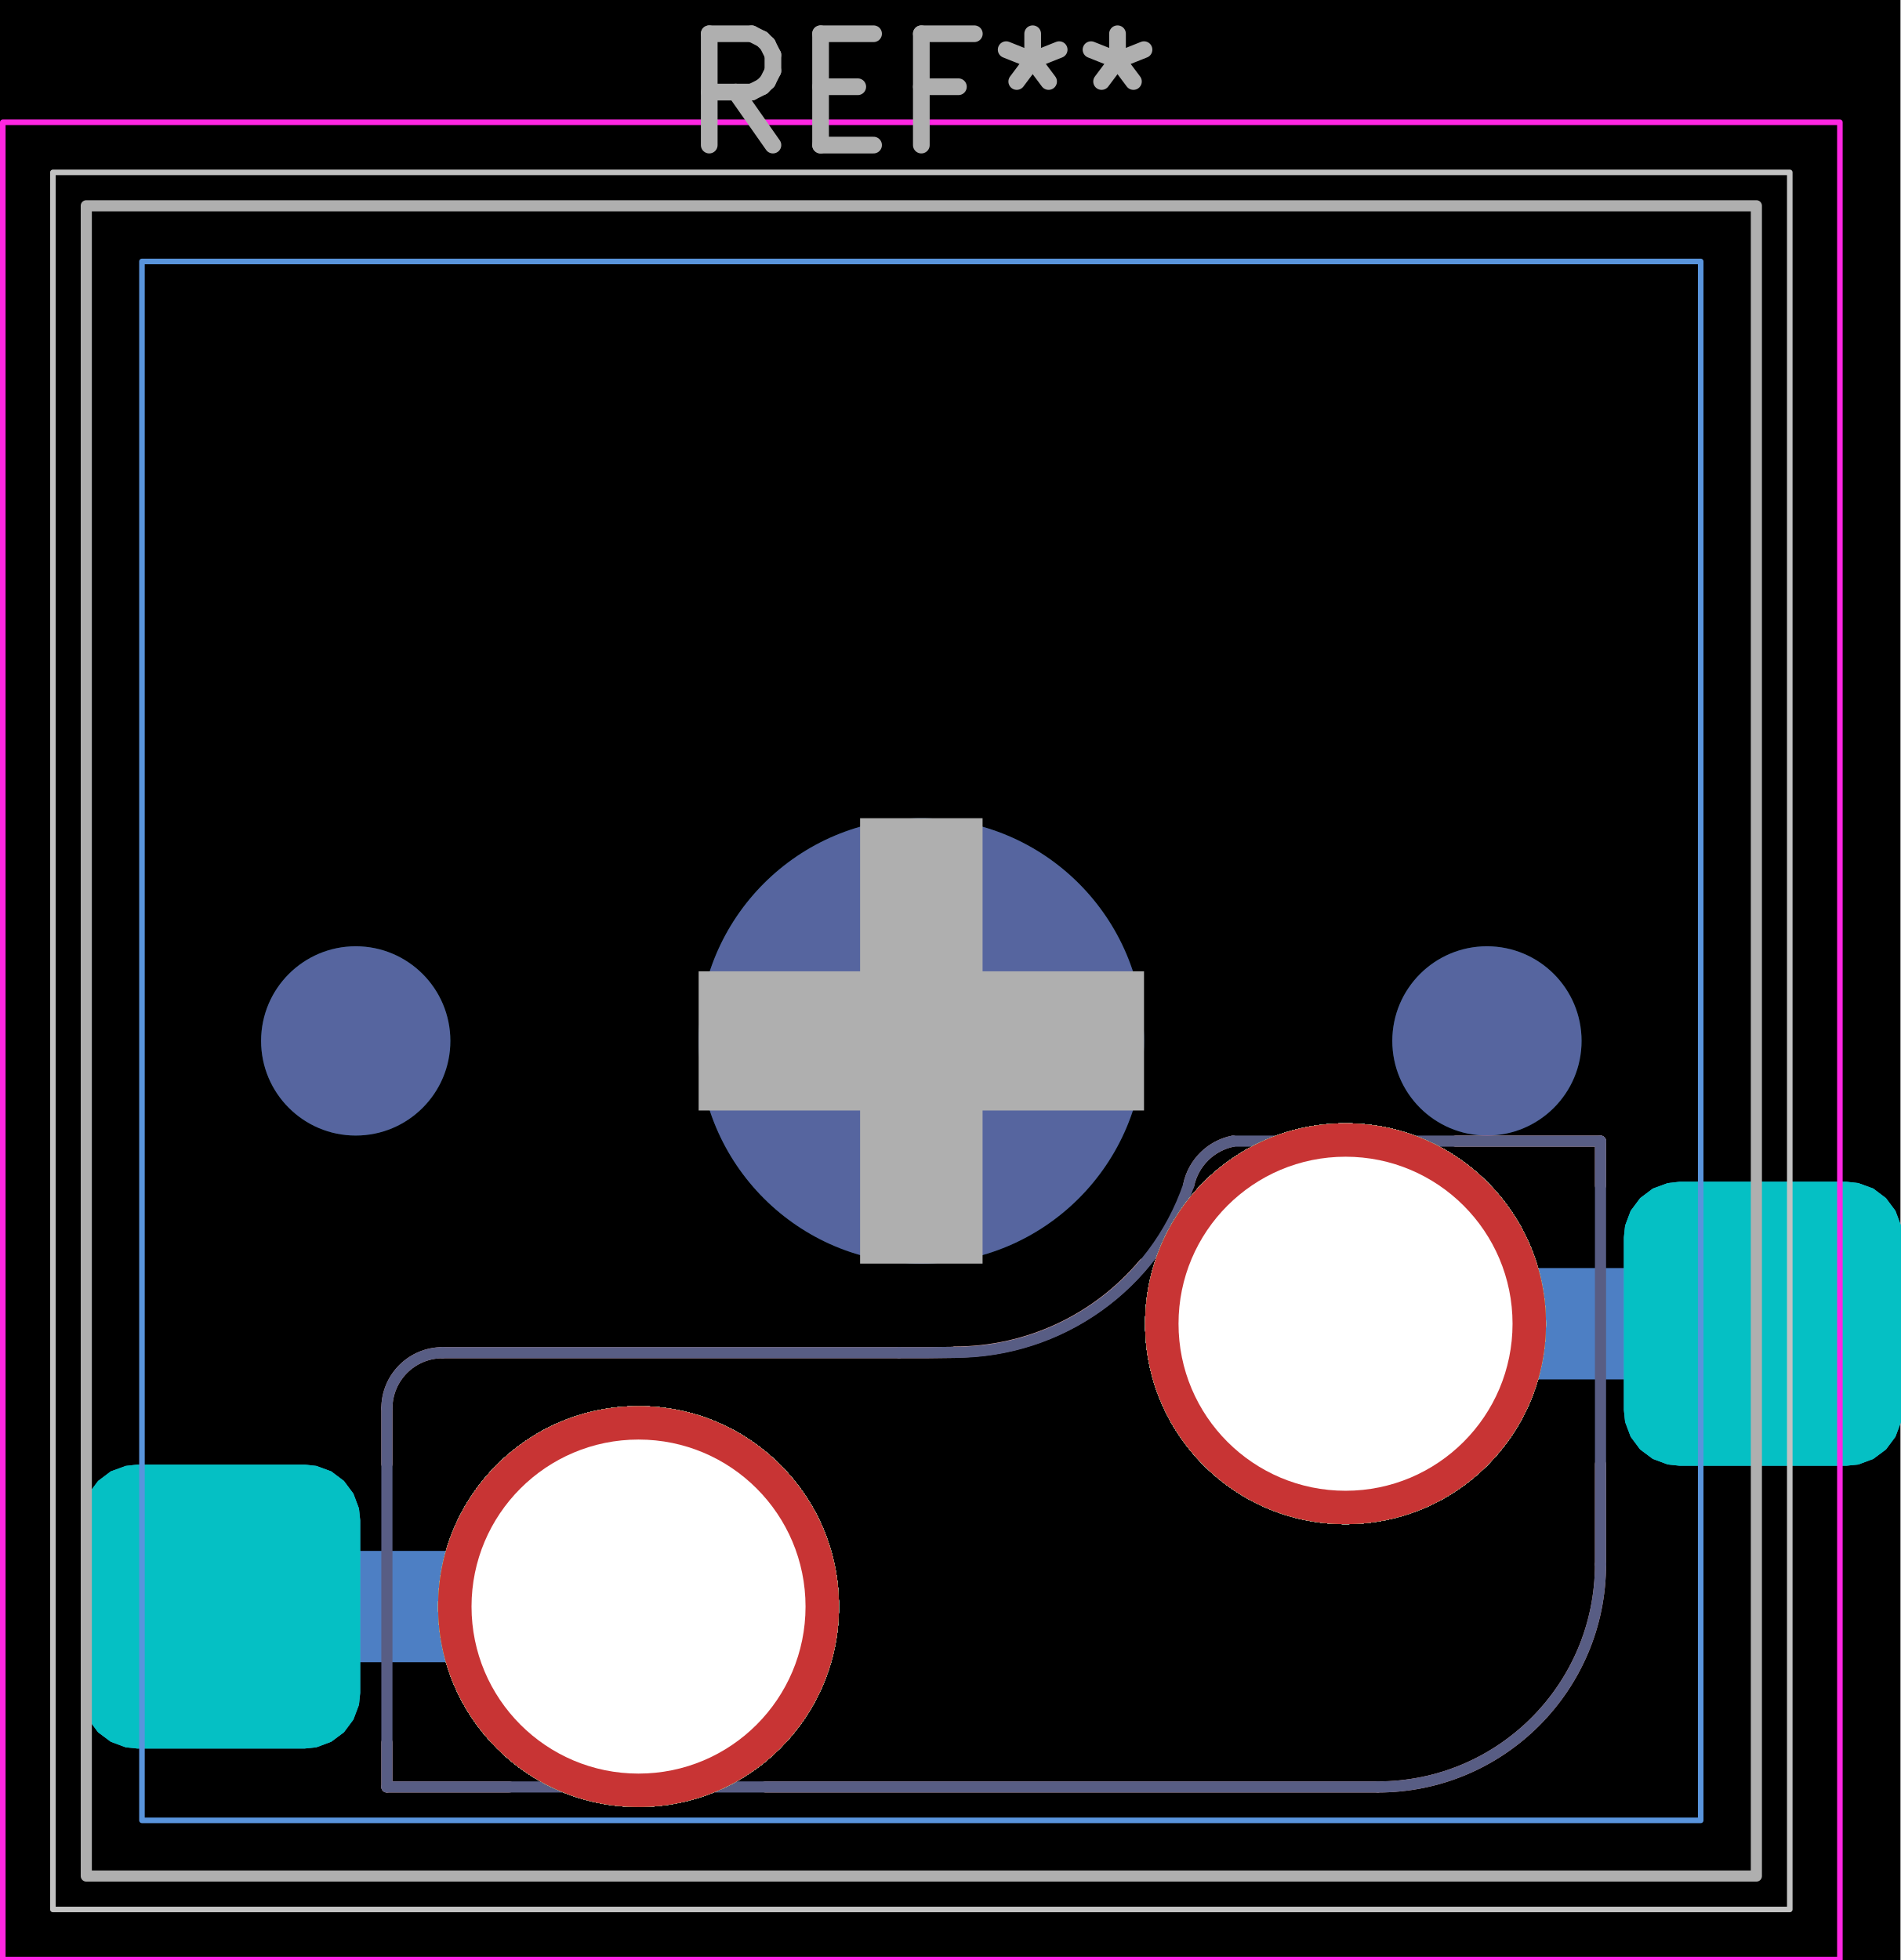
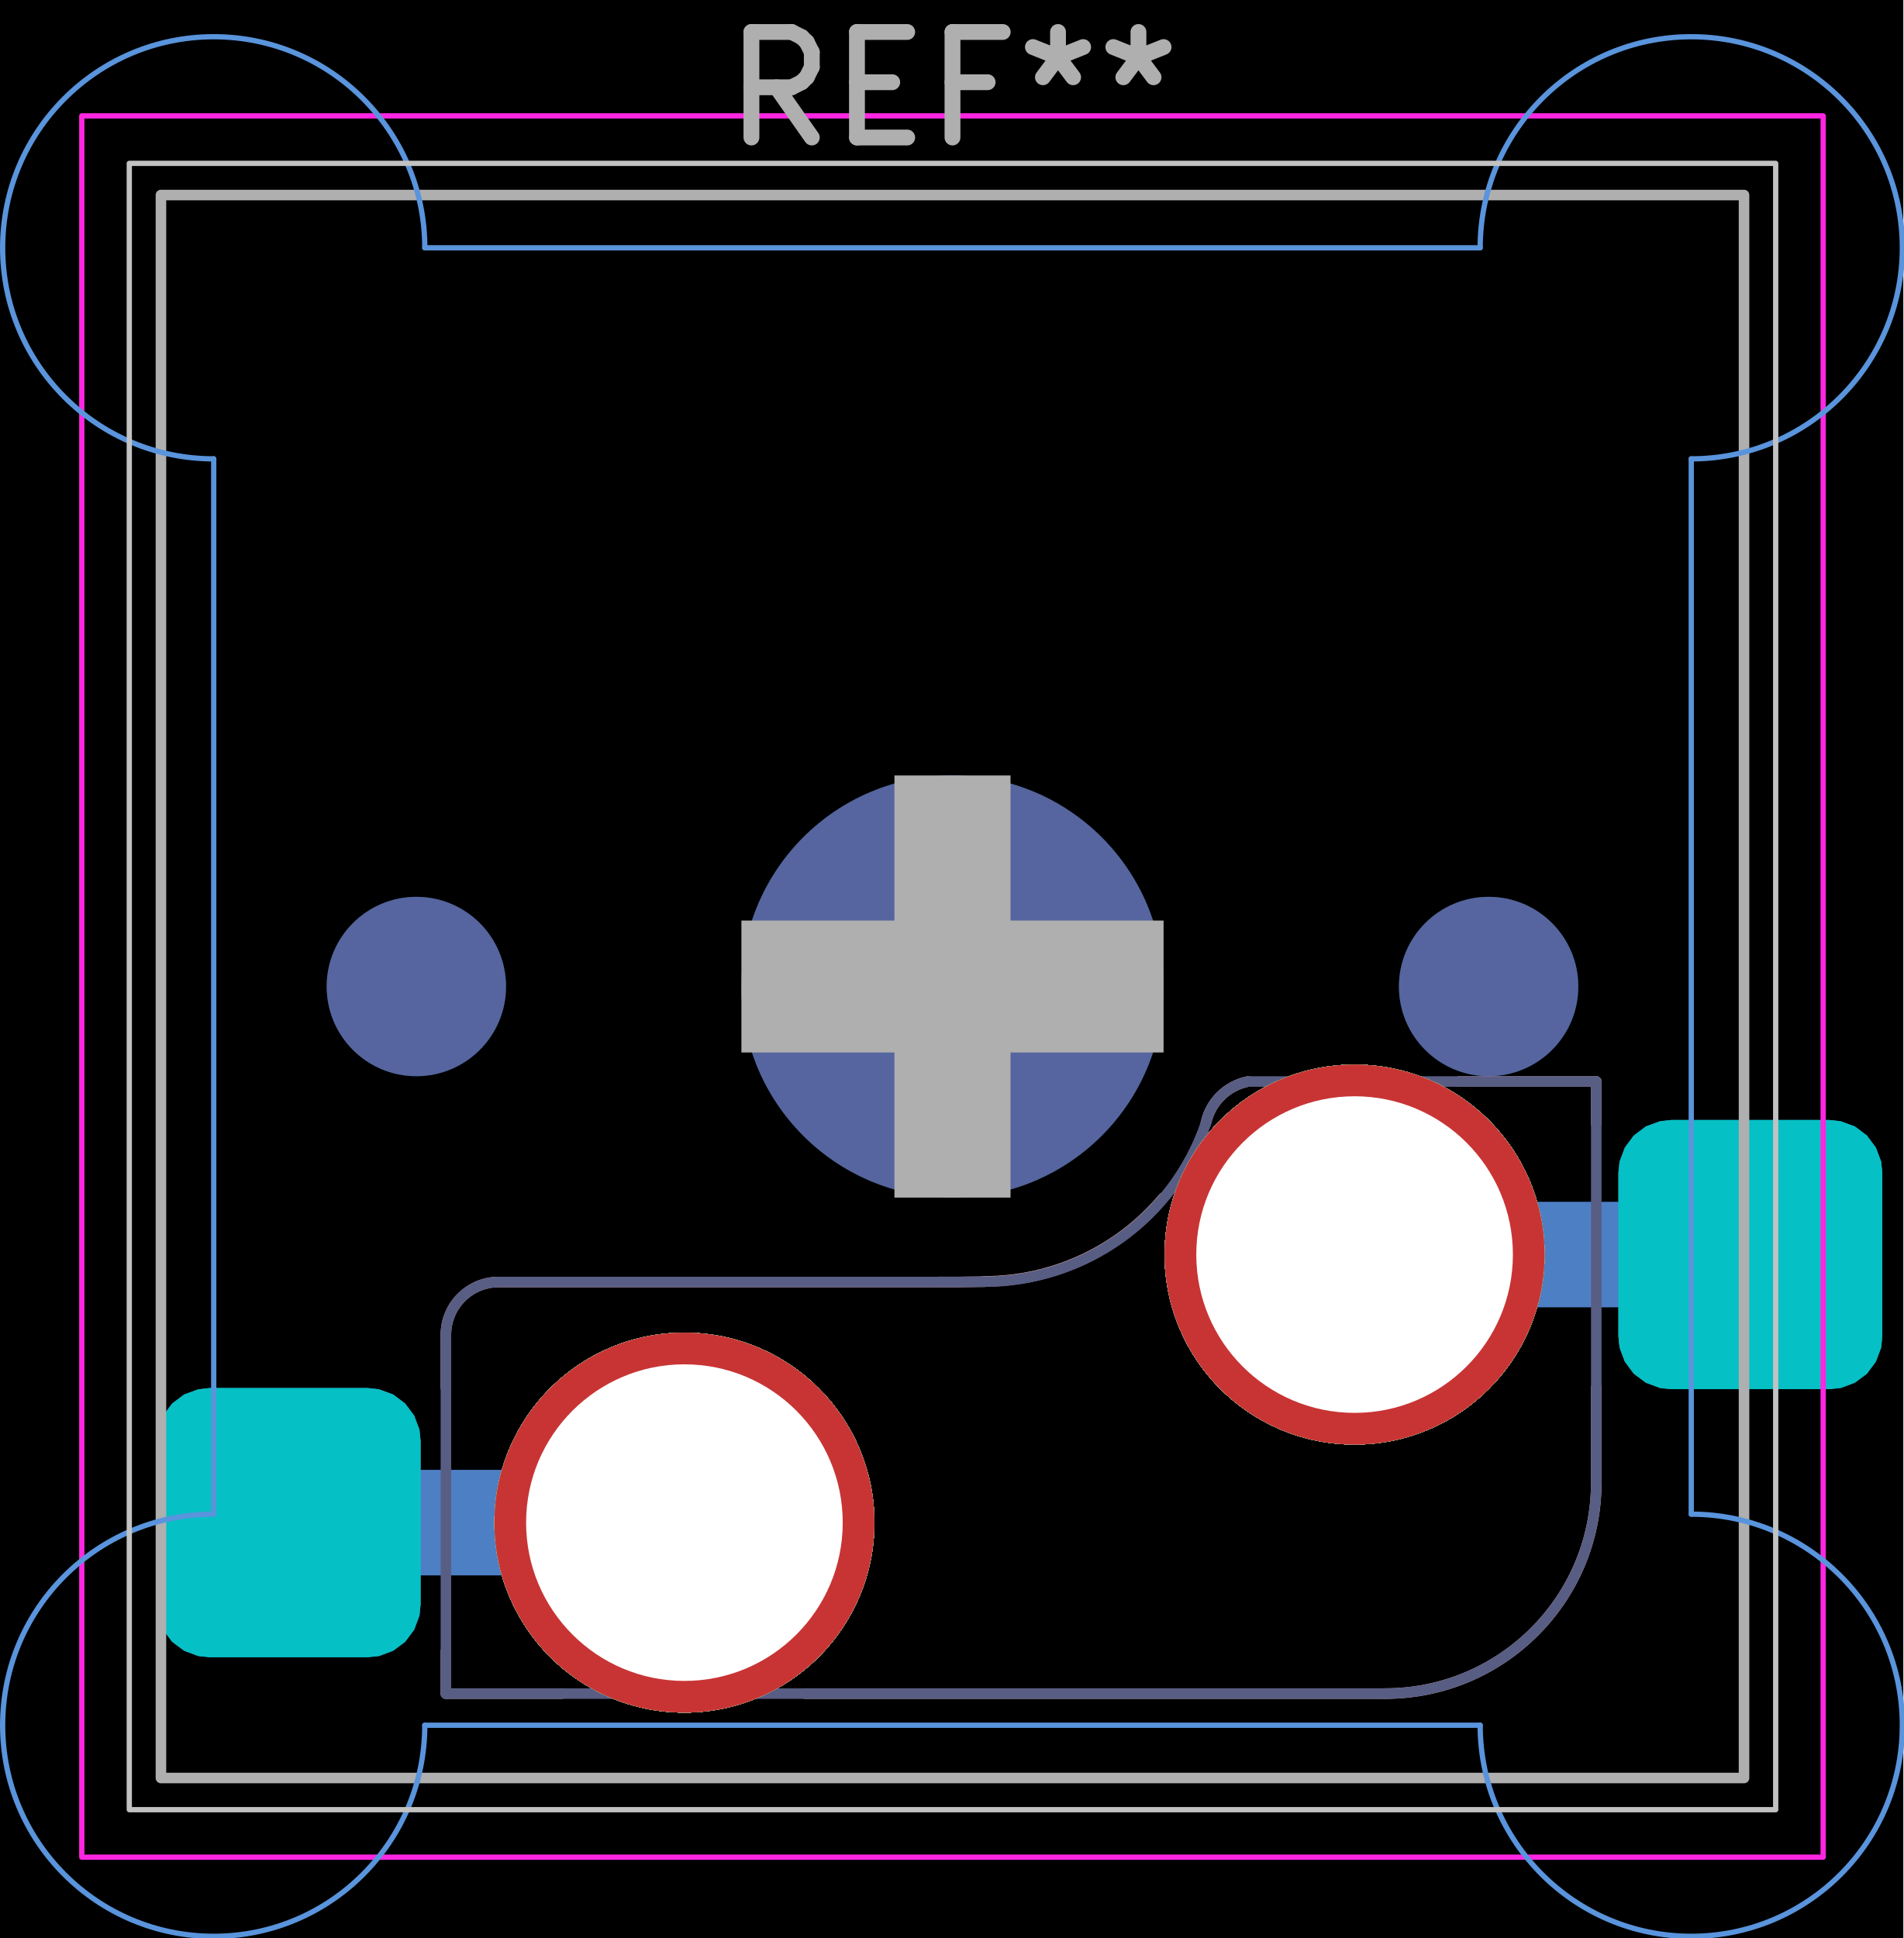
- <svg xmlns="http://www.w3.org/2000/svg" version="1.1" width="100%" height="100%" viewBox="0 0 17.069 17.602" preserveAspectRatio="xMidYMid meet">
+ <svg xmlns="http://www.w3.org/2000/svg" version="1.1" width="100%" height="100%" viewBox="0 0 18.034 18.364" preserveAspectRatio="xMidYMid meet">
  <rect width="100%" height="100%" fill="black" />
  <g style="fill:#000000; fill-opacity:1;stroke:#000000; stroke-opacity:1; stroke-linecap:round; stroke-linejoin:round;" transform="translate(0 0) scale(1 1)">
-     <path style="fill:#4D7FC4; fill-opacity:1; stroke:none;fill-rule:evenodd;" d="M 0.735,13.653 0.746,13.547 0.796,13.414 0.881,13.3 0.995,13.214 1.129,13.165 1.235,13.153 2.735,13.153 2.841,13.165 2.975,13.214 3.089,13.3 3.174,13.414 3.224,13.547 3.235,13.653 3.235,15.203 3.224,15.31 3.174,15.443 3.089,15.557 2.975,15.642 2.841,15.692 2.735,15.703 1.235,15.703 1.129,15.692 0.995,15.642 0.881,15.557 0.796,15.443 0.746,15.31 0.735,15.203 Z" />
-     <path style="fill:#4D7FC4; fill-opacity:1; stroke:none;fill-rule:evenodd;" d="M 2.275,14.928 2.275,13.928 5.275,13.928 5.275,14.928 Z" />
+     <path style="fill:#4D7FC4; fill-opacity:1; stroke:none;fill-rule:evenodd;" d="M 1.485,13.653 1.496,13.547 1.546,13.414 1.631,13.3 1.745,13.214 1.879,13.165 1.985,13.153 3.485,13.153 3.591,13.165 3.725,13.214 3.839,13.3 3.924,13.414 3.974,13.547 3.985,13.653 3.985,15.203 3.974,15.31 3.924,15.443 3.839,15.557 3.725,15.642 3.591,15.692 3.485,15.703 1.985,15.703 1.879,15.692 1.745,15.642 1.631,15.557 1.546,15.443 1.496,15.31 1.485,15.203 Z" />
+     <path style="fill:#4D7FC4; fill-opacity:1; stroke:none;fill-rule:evenodd;" d="M 3.025,14.928 3.025,13.928 6.025,13.928 6.025,14.928 Z" />
  </g>
  <g style="fill:#4D7FC4; fill-opacity:1; stroke:none;">
-     <circle cx="5.735" cy="14.428" r="1.8" />
-     <circle cx="12.085" cy="11.888" r="1.8" />
-     <path style="fill:#4D7FC4; fill-opacity:1; stroke:none;fill-rule:evenodd;" d="M 12.775,12.388 12.775,11.388 15.775,11.388 15.775,12.388 Z" />
-     <path style="fill:#4D7FC4; fill-opacity:1; stroke:none;fill-rule:evenodd;" d="M 14.585,11.113 14.596,11.007 14.646,10.874 14.731,10.76 14.845,10.674 14.979,10.625 15.085,10.613 16.585,10.613 16.691,10.625 16.825,10.674 16.939,10.76 17.024,10.874 17.074,11.007 17.085,11.113 17.085,12.663 17.074,12.77 17.024,12.903 16.939,13.017 16.825,13.102 16.691,13.152 16.585,13.163 15.085,13.163 14.979,13.152 14.845,13.102 14.731,13.017 14.646,12.903 14.596,12.77 14.585,12.663 Z" />
+     <circle cx="6.485" cy="14.428" r="1.8" />
+     <circle cx="12.835" cy="11.888" r="1.8" />
+     <path style="fill:#4D7FC4; fill-opacity:1; stroke:none;fill-rule:evenodd;" d="M 13.525,12.388 13.525,11.388 16.525,11.388 16.525,12.388 Z" />
+     <path style="fill:#4D7FC4; fill-opacity:1; stroke:none;fill-rule:evenodd;" d="M 15.335,11.113 15.346,11.007 15.396,10.874 15.481,10.76 15.595,10.674 15.729,10.625 15.835,10.613 17.335,10.613 17.441,10.625 17.575,10.674 17.689,10.76 17.774,10.874 17.824,11.007 17.835,11.113 17.835,12.663 17.824,12.77 17.774,12.903 17.689,13.017 17.575,13.102 17.441,13.152 17.335,13.163 15.835,13.163 15.729,13.152 15.595,13.102 15.481,13.017 15.396,12.903 15.346,12.77 15.335,12.663 Z" />
  </g>
  <g style="fill:#02FFEE; fill-opacity:0.4; stroke:none;">
-     <circle cx="3.195" cy="9.348" r="0.85" />
-     <circle cx="8.275" cy="9.348" r="2" />
-     <circle cx="13.355" cy="9.348" r="0.85" />
-     <path style="fill:#02FFEE; fill-opacity:0.4; stroke:none;fill-rule:evenodd;" d="M 0.735,13.653 0.746,13.547 0.796,13.414 0.881,13.3 0.995,13.214 1.129,13.165 1.235,13.153 2.735,13.153 2.841,13.165 2.975,13.214 3.089,13.3 3.174,13.414 3.224,13.547 3.235,13.653 3.235,15.203 3.224,15.31 3.174,15.443 3.089,15.557 2.975,15.642 2.841,15.692 2.735,15.703 1.235,15.703 1.129,15.692 0.995,15.642 0.881,15.557 0.796,15.443 0.746,15.31 0.735,15.203 Z" />
-     <circle cx="5.735" cy="14.428" r="1.8" />
-     <circle cx="12.085" cy="11.888" r="1.8" />
-     <path style="fill:#02FFEE; fill-opacity:0.4; stroke:none;fill-rule:evenodd;" d="M 14.585,11.113 14.596,11.007 14.646,10.874 14.731,10.76 14.845,10.674 14.979,10.625 15.085,10.613 16.585,10.613 16.691,10.625 16.825,10.674 16.939,10.76 17.024,10.874 17.074,11.007 17.085,11.113 17.085,12.663 17.074,12.77 17.024,12.903 16.939,13.017 16.825,13.102 16.691,13.152 16.585,13.163 15.085,13.163 14.979,13.152 14.845,13.102 14.731,13.017 14.646,12.903 14.596,12.77 14.585,12.663 Z" />
-     <path style="fill:#00C2C2; fill-opacity:0.9; stroke:none;fill-rule:evenodd;" d="M 0.735,13.653 0.746,13.547 0.796,13.414 0.881,13.3 0.995,13.214 1.129,13.165 1.235,13.153 2.735,13.153 2.841,13.165 2.975,13.214 3.089,13.3 3.174,13.414 3.224,13.547 3.235,13.653 3.235,15.203 3.224,15.31 3.174,15.443 3.089,15.557 2.975,15.642 2.841,15.692 2.735,15.703 1.235,15.703 1.129,15.692 0.995,15.642 0.881,15.557 0.796,15.443 0.746,15.31 0.735,15.203 Z" />
-     <path style="fill:#00C2C2; fill-opacity:0.9; stroke:none;fill-rule:evenodd;" d="M 14.585,11.113 14.596,11.007 14.646,10.874 14.731,10.76 14.845,10.674 14.979,10.625 15.085,10.613 16.585,10.613 16.691,10.625 16.825,10.674 16.939,10.76 17.024,10.874 17.074,11.007 17.085,11.113 17.085,12.663 17.074,12.77 17.024,12.903 16.939,13.017 16.825,13.102 16.691,13.152 16.585,13.163 15.085,13.163 14.979,13.152 14.845,13.102 14.731,13.017 14.646,12.903 14.596,12.77 14.585,12.663 Z" />
+     <circle cx="3.945" cy="9.348" r="0.85" />
+     <circle cx="9.025" cy="9.348" r="2" />
+     <circle cx="14.105" cy="9.348" r="0.85" />
+     <path style="fill:#02FFEE; fill-opacity:0.4; stroke:none;fill-rule:evenodd;" d="M 1.485,13.653 1.496,13.547 1.546,13.414 1.631,13.3 1.745,13.214 1.879,13.165 1.985,13.153 3.485,13.153 3.591,13.165 3.725,13.214 3.839,13.3 3.924,13.414 3.974,13.547 3.985,13.653 3.985,15.203 3.974,15.31 3.924,15.443 3.839,15.557 3.725,15.642 3.591,15.692 3.485,15.703 1.985,15.703 1.879,15.692 1.745,15.642 1.631,15.557 1.546,15.443 1.496,15.31 1.485,15.203 Z" />
+     <circle cx="6.485" cy="14.428" r="1.8" />
+     <circle cx="12.835" cy="11.888" r="1.8" />
+     <path style="fill:#02FFEE; fill-opacity:0.4; stroke:none;fill-rule:evenodd;" d="M 15.335,11.113 15.346,11.007 15.396,10.874 15.481,10.76 15.595,10.674 15.729,10.625 15.835,10.613 17.335,10.613 17.441,10.625 17.575,10.674 17.689,10.76 17.774,10.874 17.824,11.007 17.835,11.113 17.835,12.663 17.824,12.77 17.774,12.903 17.689,13.017 17.575,13.102 17.441,13.152 17.335,13.163 15.835,13.163 15.729,13.152 15.595,13.102 15.481,13.017 15.396,12.903 15.346,12.77 15.335,12.663 Z" />
+     <path style="fill:#00C2C2; fill-opacity:0.9; stroke:none;fill-rule:evenodd;" d="M 1.485,13.653 1.496,13.547 1.546,13.414 1.631,13.3 1.745,13.214 1.879,13.165 1.985,13.153 3.485,13.153 3.591,13.165 3.725,13.214 3.839,13.3 3.924,13.414 3.974,13.547 3.985,13.653 3.985,15.203 3.974,15.31 3.924,15.443 3.839,15.557 3.725,15.642 3.591,15.692 3.485,15.703 1.985,15.703 1.879,15.692 1.745,15.642 1.631,15.557 1.546,15.443 1.496,15.31 1.485,15.203 Z" />
+     <path style="fill:#00C2C2; fill-opacity:0.9; stroke:none;fill-rule:evenodd;" d="M 15.335,11.113 15.346,11.007 15.396,10.874 15.481,10.76 15.595,10.674 15.729,10.625 15.835,10.613 17.335,10.613 17.441,10.625 17.575,10.674 17.689,10.76 17.774,10.874 17.824,11.007 17.835,11.113 17.835,12.663 17.824,12.77 17.774,12.903 17.689,13.017 17.575,13.102 17.441,13.152 17.335,13.163 15.835,13.163 15.729,13.152 15.595,13.102 15.481,13.017 15.396,12.903 15.346,12.77 15.335,12.663 Z" />
  </g>
  <g style="fill:none;  stroke:#E8B2A7; stroke-width:0.1; stroke-opacity:1;  stroke-linecap:round; stroke-linejoin:round;">
-     <path d="M3.475 13.148 L3.475 12.648 " />
-     <path d="M3.475 16.048 L3.475 15.648 " />
-     <path d="M3.975 12.148 L8.075 12.148 " />
-     <path d="M4.575 16.048 L3.475 16.048 " />
-     <path d="M12.375 16.048 L6.875 16.048 " />
-     <path d="M14.375 10.248 L13.075 10.248 " />
-     <path d="M14.375 10.248 L14.375 10.648 " />
-     <path d="M14.375 13.148 L14.375 14.048 " />
-     <path d="M3.975 12.148 A0.5 0.5 0.0 0 0 3.475 12.648" />
-     <path d="M8.075 12.148 A21.513 21.513 0.0 0 0 8.575 12.145" />
-     <path d="M8.575 12.142 A2.218 2.218 0.0 0 0 10.275 11.348" />
-     <path d="M11.075 10.248 A0.51 0.51 0.0 0 0 10.676 10.643" />
-     <path d="M12.375 16.048 A2 2 0.0 0 0 14.375 14.048" />
+     <path d="M4.225 13.148 L4.225 12.648 " />
+     <path d="M4.225 16.048 L4.225 15.648 " />
+     <path d="M4.725 12.148 L8.825 12.148 " />
+     <path d="M5.325 16.048 L4.225 16.048 " />
+     <path d="M13.125 16.048 L7.625 16.048 " />
+     <path d="M15.125 10.248 L13.825 10.248 " />
+     <path d="M15.125 10.248 L15.125 10.648 " />
+     <path d="M15.125 13.148 L15.125 14.048 " />
+     <path d="M4.725 12.148 A0.5 0.5 0.0 0 0 4.225 12.648" />
+     <path d="M8.825 12.148 A21.513 21.513 0.0 0 0 9.325 12.145" />
+     <path d="M9.325 12.142 A2.218 2.218 0.0 0 0 11.025 11.348" />
+     <path d="M11.825 10.248 A0.51 0.51 0.0 0 0 11.426 10.643" />
+     <path d="M13.125 16.048 A2 2 0.0 0 0 15.125 14.048" />
  </g>
  <g style="fill:none;  stroke:#585D84; stroke-width:0.1; stroke-opacity:1;  stroke-linecap:round; stroke-linejoin:round;">
-     <path d="M3.475 16.048 L3.475 12.648 " />
-     <path d="M3.975 12.148 L8.075 12.148 " />
-     <path d="M12.375 16.048 L3.475 16.048 " />
-     <path d="M14.375 10.248 L11.075 10.248 " />
-     <path d="M14.375 10.248 L14.375 14.048 " />
-     <path d="M3.975 12.148 A0.5 0.5 0.0 0 0 3.475 12.648" />
-     <path d="M8.075 12.148 A21.513 21.513 0.0 0 0 8.575 12.145" />
-     <path d="M8.575 12.145 A2.221 2.221 0.0 0 0 10.675 10.647" />
-     <path d="M11.075 10.248 A0.51 0.51 0.0 0 0 10.676 10.643" />
-     <path d="M12.375 16.048 A2 2 0.0 0 0 14.375 14.048" />
-   </g>
-   <g style="fill:#F2EDA1; fill-opacity:1; stroke:none;">
-     <circle cx="5.735" cy="14.428" r="1.8" />
-     <circle cx="12.085" cy="11.888" r="1.8" />
-   </g>
-   <g style="fill:#E8B2A7; fill-opacity:1; stroke:none;">
-     <circle cx="5.735" cy="14.428" r="1.8" />
-     <circle cx="12.085" cy="11.888" r="1.8" />
-   </g>
-   <g style="fill:#28CCD9; fill-opacity:1; stroke:none;">
-     <circle cx="5.735" cy="14.428" r="1.8" />
-     <circle cx="12.085" cy="11.888" r="1.8" />
-   </g>
-   <g style="fill:#A7A5C6; fill-opacity:1; stroke:none;">
-     <circle cx="5.735" cy="14.428" r="1.8" />
-     <circle cx="12.085" cy="11.888" r="1.8" />
+     <path d="M4.225 16.048 L4.225 12.648 " />
+     <path d="M4.725 12.148 L8.825 12.148 " />
+     <path d="M13.125 16.048 L4.225 16.048 " />
+     <path d="M15.125 10.248 L11.825 10.248 " />
+     <path d="M15.125 10.248 L15.125 14.048 " />
+     <path d="M4.725 12.148 A0.5 0.5 0.0 0 0 4.225 12.648" />
+     <path d="M8.825 12.148 A21.513 21.513 0.0 0 0 9.325 12.145" />
+     <path d="M9.325 12.145 A2.221 2.221 0.0 0 0 11.425 10.647" />
+     <path d="M11.825 10.248 A0.51 0.51 0.0 0 0 11.426 10.643" />
+     <path d="M13.125 16.048 A2 2 0.0 0 0 15.125 14.048" />
+   </g>
+   <g style="fill:#F2EDA1; fill-opacity:1; stroke:none;">
+     <circle cx="6.485" cy="14.428" r="1.8" />
+     <circle cx="12.835" cy="11.888" r="1.8" />
+   </g>
+   <g style="fill:#E8B2A7; fill-opacity:1; stroke:none;">
+     <circle cx="6.485" cy="14.428" r="1.8" />
+     <circle cx="12.835" cy="11.888" r="1.8" />
+   </g>
+   <g style="fill:#28CCD9; fill-opacity:1; stroke:none;">
+     <circle cx="6.485" cy="14.428" r="1.8" />
+     <circle cx="12.835" cy="11.888" r="1.8" />
+   </g>
+   <g style="fill:#A7A5C6; fill-opacity:1; stroke:none;">
+     <circle cx="6.485" cy="14.428" r="1.8" />
+     <circle cx="12.835" cy="11.888" r="1.8" />
  </g>
  <g style="fill:#F76F8E; fill-opacity:1; stroke:none;">
-     <circle cx="5.735" cy="14.428" r="1.8" />
-     <circle cx="12.085" cy="11.888" r="1.8" />
+     <circle cx="6.485" cy="14.428" r="1.8" />
+     <circle cx="12.835" cy="11.888" r="1.8" />
  </g>
  <g style="fill:#5BC3EB; fill-opacity:1; stroke:none;">
-     <circle cx="5.735" cy="14.428" r="1.8" />
-     <circle cx="12.085" cy="11.888" r="1.8" />
+     <circle cx="6.485" cy="14.428" r="1.8" />
+     <circle cx="12.835" cy="11.888" r="1.8" />
  </g>
  <g style="fill:#ED7C33; fill-opacity:1; stroke:none;">
-     <circle cx="5.735" cy="14.428" r="1.8" />
-     <circle cx="12.085" cy="11.888" r="1.8" />
-   </g>
-   <g style="fill:#F2EDA1; fill-opacity:1; stroke:none;">
-     <circle cx="5.735" cy="14.428" r="1.8" />
-     <circle cx="12.085" cy="11.888" r="1.8" />
-   </g>
-   <g style="fill:#E8B2A7; fill-opacity:1; stroke:none;">
-     <circle cx="5.735" cy="14.428" r="1.8" />
-     <circle cx="12.085" cy="11.888" r="1.8" />
-   </g>
-   <g style="fill:#28CCD9; fill-opacity:1; stroke:none;">
-     <circle cx="5.735" cy="14.428" r="1.8" />
-     <circle cx="12.085" cy="11.888" r="1.8" />
-   </g>
-   <g style="fill:#A7A5C6; fill-opacity:1; stroke:none;">
-     <circle cx="5.735" cy="14.428" r="1.8" />
-     <circle cx="12.085" cy="11.888" r="1.8" />
+     <circle cx="6.485" cy="14.428" r="1.8" />
+     <circle cx="12.835" cy="11.888" r="1.8" />
+   </g>
+   <g style="fill:#F2EDA1; fill-opacity:1; stroke:none;">
+     <circle cx="6.485" cy="14.428" r="1.8" />
+     <circle cx="12.835" cy="11.888" r="1.8" />
+   </g>
+   <g style="fill:#E8B2A7; fill-opacity:1; stroke:none;">
+     <circle cx="6.485" cy="14.428" r="1.8" />
+     <circle cx="12.835" cy="11.888" r="1.8" />
+   </g>
+   <g style="fill:#28CCD9; fill-opacity:1; stroke:none;">
+     <circle cx="6.485" cy="14.428" r="1.8" />
+     <circle cx="12.835" cy="11.888" r="1.8" />
+   </g>
+   <g style="fill:#A7A5C6; fill-opacity:1; stroke:none;">
+     <circle cx="6.485" cy="14.428" r="1.8" />
+     <circle cx="12.835" cy="11.888" r="1.8" />
  </g>
  <g style="fill:#F76F8E; fill-opacity:1; stroke:none;">
-     <circle cx="5.735" cy="14.428" r="1.8" />
-     <circle cx="12.085" cy="11.888" r="1.8" />
+     <circle cx="6.485" cy="14.428" r="1.8" />
+     <circle cx="12.835" cy="11.888" r="1.8" />
  </g>
  <g style="fill:#5BC3EB; fill-opacity:1; stroke:none;">
-     <circle cx="5.735" cy="14.428" r="1.8" />
-     <circle cx="12.085" cy="11.888" r="1.8" />
+     <circle cx="6.485" cy="14.428" r="1.8" />
+     <circle cx="12.835" cy="11.888" r="1.8" />
  </g>
  <g style="fill:#ED7C33; fill-opacity:1; stroke:none;">
-     <circle cx="5.735" cy="14.428" r="1.8" />
-     <circle cx="12.085" cy="11.888" r="1.8" />
-   </g>
-   <g style="fill:#F2EDA1; fill-opacity:1; stroke:none;">
-     <circle cx="5.735" cy="14.428" r="1.8" />
-     <circle cx="12.085" cy="11.888" r="1.8" />
-   </g>
-   <g style="fill:#E8B2A7; fill-opacity:1; stroke:none;">
-     <circle cx="5.735" cy="14.428" r="1.8" />
-     <circle cx="12.085" cy="11.888" r="1.8" />
-   </g>
-   <g style="fill:#28CCD9; fill-opacity:1; stroke:none;">
-     <circle cx="5.735" cy="14.428" r="1.8" />
-     <circle cx="12.085" cy="11.888" r="1.8" />
-   </g>
-   <g style="fill:#A7A5C6; fill-opacity:1; stroke:none;">
-     <circle cx="5.735" cy="14.428" r="1.8" />
-     <circle cx="12.085" cy="11.888" r="1.8" />
+     <circle cx="6.485" cy="14.428" r="1.8" />
+     <circle cx="12.835" cy="11.888" r="1.8" />
+   </g>
+   <g style="fill:#F2EDA1; fill-opacity:1; stroke:none;">
+     <circle cx="6.485" cy="14.428" r="1.8" />
+     <circle cx="12.835" cy="11.888" r="1.8" />
+   </g>
+   <g style="fill:#E8B2A7; fill-opacity:1; stroke:none;">
+     <circle cx="6.485" cy="14.428" r="1.8" />
+     <circle cx="12.835" cy="11.888" r="1.8" />
+   </g>
+   <g style="fill:#28CCD9; fill-opacity:1; stroke:none;">
+     <circle cx="6.485" cy="14.428" r="1.8" />
+     <circle cx="12.835" cy="11.888" r="1.8" />
+   </g>
+   <g style="fill:#A7A5C6; fill-opacity:1; stroke:none;">
+     <circle cx="6.485" cy="14.428" r="1.8" />
+     <circle cx="12.835" cy="11.888" r="1.8" />
  </g>
  <g style="fill:#F76F8E; fill-opacity:1; stroke:none;">
-     <circle cx="5.735" cy="14.428" r="1.8" />
-     <circle cx="12.085" cy="11.888" r="1.8" />
+     <circle cx="6.485" cy="14.428" r="1.8" />
+     <circle cx="12.835" cy="11.888" r="1.8" />
  </g>
  <g style="fill:#5BC3EB; fill-opacity:1; stroke:none;">
-     <circle cx="5.735" cy="14.428" r="1.8" />
-     <circle cx="12.085" cy="11.888" r="1.8" />
+     <circle cx="6.485" cy="14.428" r="1.8" />
+     <circle cx="12.835" cy="11.888" r="1.8" />
  </g>
  <g style="fill:#ED7C33; fill-opacity:1; stroke:none;">
-     <circle cx="5.735" cy="14.428" r="1.8" />
-     <circle cx="12.085" cy="11.888" r="1.8" />
+     <circle cx="6.485" cy="14.428" r="1.8" />
+     <circle cx="12.835" cy="11.888" r="1.8" />
  </g>
  <g style="fill:#8DCB81; fill-opacity:1; stroke:none;">
-     <circle cx="5.735" cy="14.428" r="1.8" />
-     <circle cx="12.085" cy="11.888" r="1.8" />
-   </g>
-   <g style="fill:#F2EDA1; fill-opacity:1; stroke:none;">
-     <circle cx="5.735" cy="14.428" r="1.8" />
-     <circle cx="12.085" cy="11.888" r="1.8" />
-   </g>
-   <g style="fill:#E8B2A7; fill-opacity:1; stroke:none;">
-     <circle cx="5.735" cy="14.428" r="1.8" />
-     <circle cx="12.085" cy="11.888" r="1.8" />
-   </g>
-   <g style="fill:#28CCD9; fill-opacity:1; stroke:none;">
-     <circle cx="5.735" cy="14.428" r="1.8" />
-     <circle cx="12.085" cy="11.888" r="1.8" />
-   </g>
-   <g style="fill:#A7A5C6; fill-opacity:1; stroke:none;">
-     <circle cx="5.735" cy="14.428" r="1.8" />
-     <circle cx="12.085" cy="11.888" r="1.8" />
+     <circle cx="6.485" cy="14.428" r="1.8" />
+     <circle cx="12.835" cy="11.888" r="1.8" />
+   </g>
+   <g style="fill:#F2EDA1; fill-opacity:1; stroke:none;">
+     <circle cx="6.485" cy="14.428" r="1.8" />
+     <circle cx="12.835" cy="11.888" r="1.8" />
+   </g>
+   <g style="fill:#E8B2A7; fill-opacity:1; stroke:none;">
+     <circle cx="6.485" cy="14.428" r="1.8" />
+     <circle cx="12.835" cy="11.888" r="1.8" />
+   </g>
+   <g style="fill:#28CCD9; fill-opacity:1; stroke:none;">
+     <circle cx="6.485" cy="14.428" r="1.8" />
+     <circle cx="12.835" cy="11.888" r="1.8" />
+   </g>
+   <g style="fill:#A7A5C6; fill-opacity:1; stroke:none;">
+     <circle cx="6.485" cy="14.428" r="1.8" />
+     <circle cx="12.835" cy="11.888" r="1.8" />
  </g>
  <g style="fill:#DB628B; fill-opacity:1; stroke:none;">
-     <circle cx="5.735" cy="14.428" r="1.8" />
-     <circle cx="12.085" cy="11.888" r="1.8" />
+     <circle cx="6.485" cy="14.428" r="1.8" />
+     <circle cx="12.835" cy="11.888" r="1.8" />
  </g>
  <g style="fill:#4FCBCB; fill-opacity:1; stroke:none;">
-     <circle cx="5.735" cy="14.428" r="1.8" />
-     <circle cx="12.085" cy="11.888" r="1.8" />
+     <circle cx="6.485" cy="14.428" r="1.8" />
+     <circle cx="12.835" cy="11.888" r="1.8" />
  </g>
  <g style="fill:#CE7D2C; fill-opacity:1; stroke:none;">
-     <circle cx="5.735" cy="14.428" r="1.8" />
-     <circle cx="12.085" cy="11.888" r="1.8" />
+     <circle cx="6.485" cy="14.428" r="1.8" />
+     <circle cx="12.835" cy="11.888" r="1.8" />
  </g>
  <g style="fill:#7FC87F; fill-opacity:1; stroke:none;">
-     <circle cx="5.735" cy="14.428" r="1.8" />
-     <circle cx="12.085" cy="11.888" r="1.8" />
+     <circle cx="6.485" cy="14.428" r="1.8" />
+     <circle cx="12.835" cy="11.888" r="1.8" />
  </g>
  <g style="fill:#C83434; fill-opacity:1; stroke:none;">
-     <circle cx="5.735" cy="14.428" r="1.8" />
-     <circle cx="12.085" cy="11.888" r="1.8" />
+     <circle cx="6.485" cy="14.428" r="1.8" />
+     <circle cx="12.835" cy="11.888" r="1.8" />
  </g>
  <g style="fill:#D864FF; fill-opacity:0.4; stroke:none;">
-     <circle cx="3.195" cy="9.348" r="0.85" />
-     <circle cx="8.275" cy="9.348" r="2" />
-     <circle cx="13.355" cy="9.348" r="0.85" />
-     <path style="fill:none;  stroke:#FF26E2; stroke-width:0.05; stroke-opacity:1;  stroke-linecap:round; stroke-linejoin:round;fill:none" d="M 0.025,1.098 16.525,1.098 16.525,17.598 0.025,17.598 Z" />
+     <circle cx="3.945" cy="9.348" r="0.85" />
+     <circle cx="9.025" cy="9.348" r="2" />
+     <circle cx="14.105" cy="9.348" r="0.85" />
+     <path style="fill:none;  stroke:#FF26E2; stroke-width:0.05; stroke-opacity:1;  stroke-linecap:round; stroke-linejoin:round;fill:none" d="M 0.775,1.098 17.275,1.098 17.275,17.598 0.775,17.598 Z" />
  </g>
  <g style="fill:none;  stroke:#AFAFAF; stroke-width:0.15; stroke-opacity:1;  stroke-linecap:round; stroke-linejoin:round;">
-     <text x="8.275" y="1.348" textLength="4.536" font-size="1.333" lengthAdjust="spacingAndGlyphs" text-anchor="middle" opacity="0" stroke-opacity="0">REF**</text>
+     <text x="9.025" y="1.348" textLength="4.536" font-size="1.333" lengthAdjust="spacingAndGlyphs" text-anchor="middle" opacity="0" stroke-opacity="0">REF**</text>
    <g class="stroked-text">
-       <path d="M6.942 1.303 L6.608 0.827 " />
-       <path d="M6.37 1.303 L6.37 0.303 " />
-       <path d="M6.37 0.303 L6.751 0.303 " />
-       <path d="M6.751 0.303 L6.846 0.351 " />
-       <path d="M6.846 0.351 L6.894 0.398 " />
-       <path d="M6.894 0.398 L6.942 0.494 " />
-       <path d="M6.942 0.494 L6.942 0.636 " />
-       <path d="M6.942 0.636 L6.894 0.732 " />
-       <path d="M6.894 0.732 L6.846 0.779 " />
-       <path d="M6.846 0.779 L6.751 0.827 " />
-       <path d="M6.751 0.827 L6.37 0.827 " />
-       <path d="M7.37 0.779 L7.704 0.779 " />
-       <path d="M7.846 1.303 L7.37 1.303 " />
-       <path d="M7.37 1.303 L7.37 0.303 " />
-       <path d="M7.37 0.303 L7.846 0.303 " />
-       <path d="M8.608 0.779 L8.275 0.779 " />
-       <path d="M8.275 1.303 L8.275 0.303 " />
-       <path d="M8.275 0.303 L8.751 0.303 " />
-       <path d="M9.275 0.303 L9.275 0.541 " />
-       <path d="M9.037 0.446 L9.275 0.541 " />
-       <path d="M9.275 0.541 L9.513 0.446 " />
-       <path d="M9.132 0.732 L9.275 0.541 " />
-       <path d="M9.275 0.541 L9.418 0.732 " />
-       <path d="M10.037 0.303 L10.037 0.541 " />
-       <path d="M9.799 0.446 L10.037 0.541 " />
-       <path d="M10.037 0.541 L10.275 0.446 " />
-       <path d="M9.894 0.732 L10.037 0.541 " />
-       <path d="M10.037 0.541 L10.18 0.732 " />
+       <path d="M7.692 1.303 L7.358 0.827 " />
+       <path d="M7.12 1.303 L7.12 0.303 " />
+       <path d="M7.12 0.303 L7.501 0.303 " />
+       <path d="M7.501 0.303 L7.596 0.351 " />
+       <path d="M7.596 0.351 L7.644 0.398 " />
+       <path d="M7.644 0.398 L7.692 0.494 " />
+       <path d="M7.692 0.494 L7.692 0.636 " />
+       <path d="M7.692 0.636 L7.644 0.732 " />
+       <path d="M7.644 0.732 L7.596 0.779 " />
+       <path d="M7.596 0.779 L7.501 0.827 " />
+       <path d="M7.501 0.827 L7.12 0.827 " />
+       <path d="M8.12 0.779 L8.454 0.779 " />
+       <path d="M8.596 1.303 L8.12 1.303 " />
+       <path d="M8.12 1.303 L8.12 0.303 " />
+       <path d="M8.12 0.303 L8.596 0.303 " />
+       <path d="M9.358 0.779 L9.025 0.779 " />
+       <path d="M9.025 1.303 L9.025 0.303 " />
+       <path d="M9.025 0.303 L9.501 0.303 " />
+       <path d="M10.025 0.303 L10.025 0.541 " />
+       <path d="M9.787 0.446 L10.025 0.541 " />
+       <path d="M10.025 0.541 L10.263 0.446 " />
+       <path d="M9.882 0.732 L10.025 0.541 " />
+       <path d="M10.025 0.541 L10.168 0.732 " />
+       <path d="M10.787 0.303 L10.787 0.541 " />
+       <path d="M10.549 0.446 L10.787 0.541 " />
+       <path d="M10.787 0.541 L11.025 0.446 " />
+       <path d="M10.644 0.732 L10.787 0.541 " />
+       <path d="M10.787 0.541 L10.93 0.732 " />
    </g>
-     <path style="fill:none;  stroke:#AFAFAF; stroke-width:0.1; stroke-opacity:1;  stroke-linecap:round; stroke-linejoin:round;fill:none" d="M 0.775,1.848 15.775,1.848 15.775,16.848 0.775,16.848 Z" />
-     <path style="fill:#AFAFAF; fill-opacity:1; stroke:none;fill-rule:evenodd;" d="M 8.825,8.723 10.275,8.723 10.275,9.973 8.825,9.973 8.825,11.348 7.725,11.348 7.725,9.973 6.275,9.973 6.275,8.723 7.725,8.723 7.725,7.348 8.825,7.348 Z" />
-     <path style="fill:none;  stroke:#5994DC; stroke-width:0.05; stroke-opacity:1;  stroke-linecap:round; stroke-linejoin:round;fill:none" d="M 1.275,2.348 15.275,2.348 15.275,16.348 1.275,16.348 Z" />
-     <path style="fill:none;  stroke:#C2C2C2; stroke-width:0.05; stroke-opacity:1;  stroke-linecap:round; stroke-linejoin:round;fill:none" d="M 0.475,1.548 16.075,1.548 16.075,17.148 0.475,17.148 Z" />
+     <path style="fill:none;  stroke:#AFAFAF; stroke-width:0.1; stroke-opacity:1;  stroke-linecap:round; stroke-linejoin:round;fill:none" d="M 1.525,1.848 16.525,1.848 16.525,16.848 1.525,16.848 Z" />
+     <path style="fill:#AFAFAF; fill-opacity:1; stroke:none;fill-rule:evenodd;" d="M 9.575,8.723 11.025,8.723 11.025,9.973 9.575,9.973 9.575,11.348 8.475,11.348 8.475,9.973 7.025,9.973 7.025,8.723 8.475,8.723 8.475,7.348 9.575,7.348 Z" />
+   </g>
+   <g style="fill:none;  stroke:#5994DC; stroke-width:0.05; stroke-opacity:1;  stroke-linecap:round; stroke-linejoin:round;">
+     <path d="M4.025 2.348 L14.025 2.348 " />
+     <path d="M16.025 4.348 L16.025 14.348 " />
+     <path d="M14.025 16.348 L4.025 16.348 " />
+     <path d="M2.025 14.348 L2.025 4.348 " />
+     <path d="M16.025 4.348 A2 2 0.0 1 0 14.025 2.348" />
+     <path d="M14.025 16.348 A2 2 0.0 1 0 16.025 14.348" />
+     <path d="M2.025 14.348 A2 2 0.0 1 0 4.025 16.348" />
+     <path d="M4.025 2.348 A2 2 0.0 1 0 2.025 4.348" />
+     <path style="fill:none;  stroke:#C2C2C2; stroke-width:0.05; stroke-opacity:1;  stroke-linecap:round; stroke-linejoin:round;fill:none" d="M 1.225,1.548 16.825,1.548 16.825,17.148 1.225,17.148 Z" />
  </g>
  <g style="fill:#FFFFFF; fill-opacity:1; stroke:none;">
-     <circle cx="5.735" cy="14.428" r="1.5" />
+     <circle cx="6.485" cy="14.428" r="1.5" />
  </g>
  <g style="fill:#FFFFFF; fill-opacity:1; stroke:none;">
-     <circle cx="12.085" cy="11.888" r="1.5" />
+     <circle cx="12.835" cy="11.888" r="1.5" />
  </g>
</svg>
